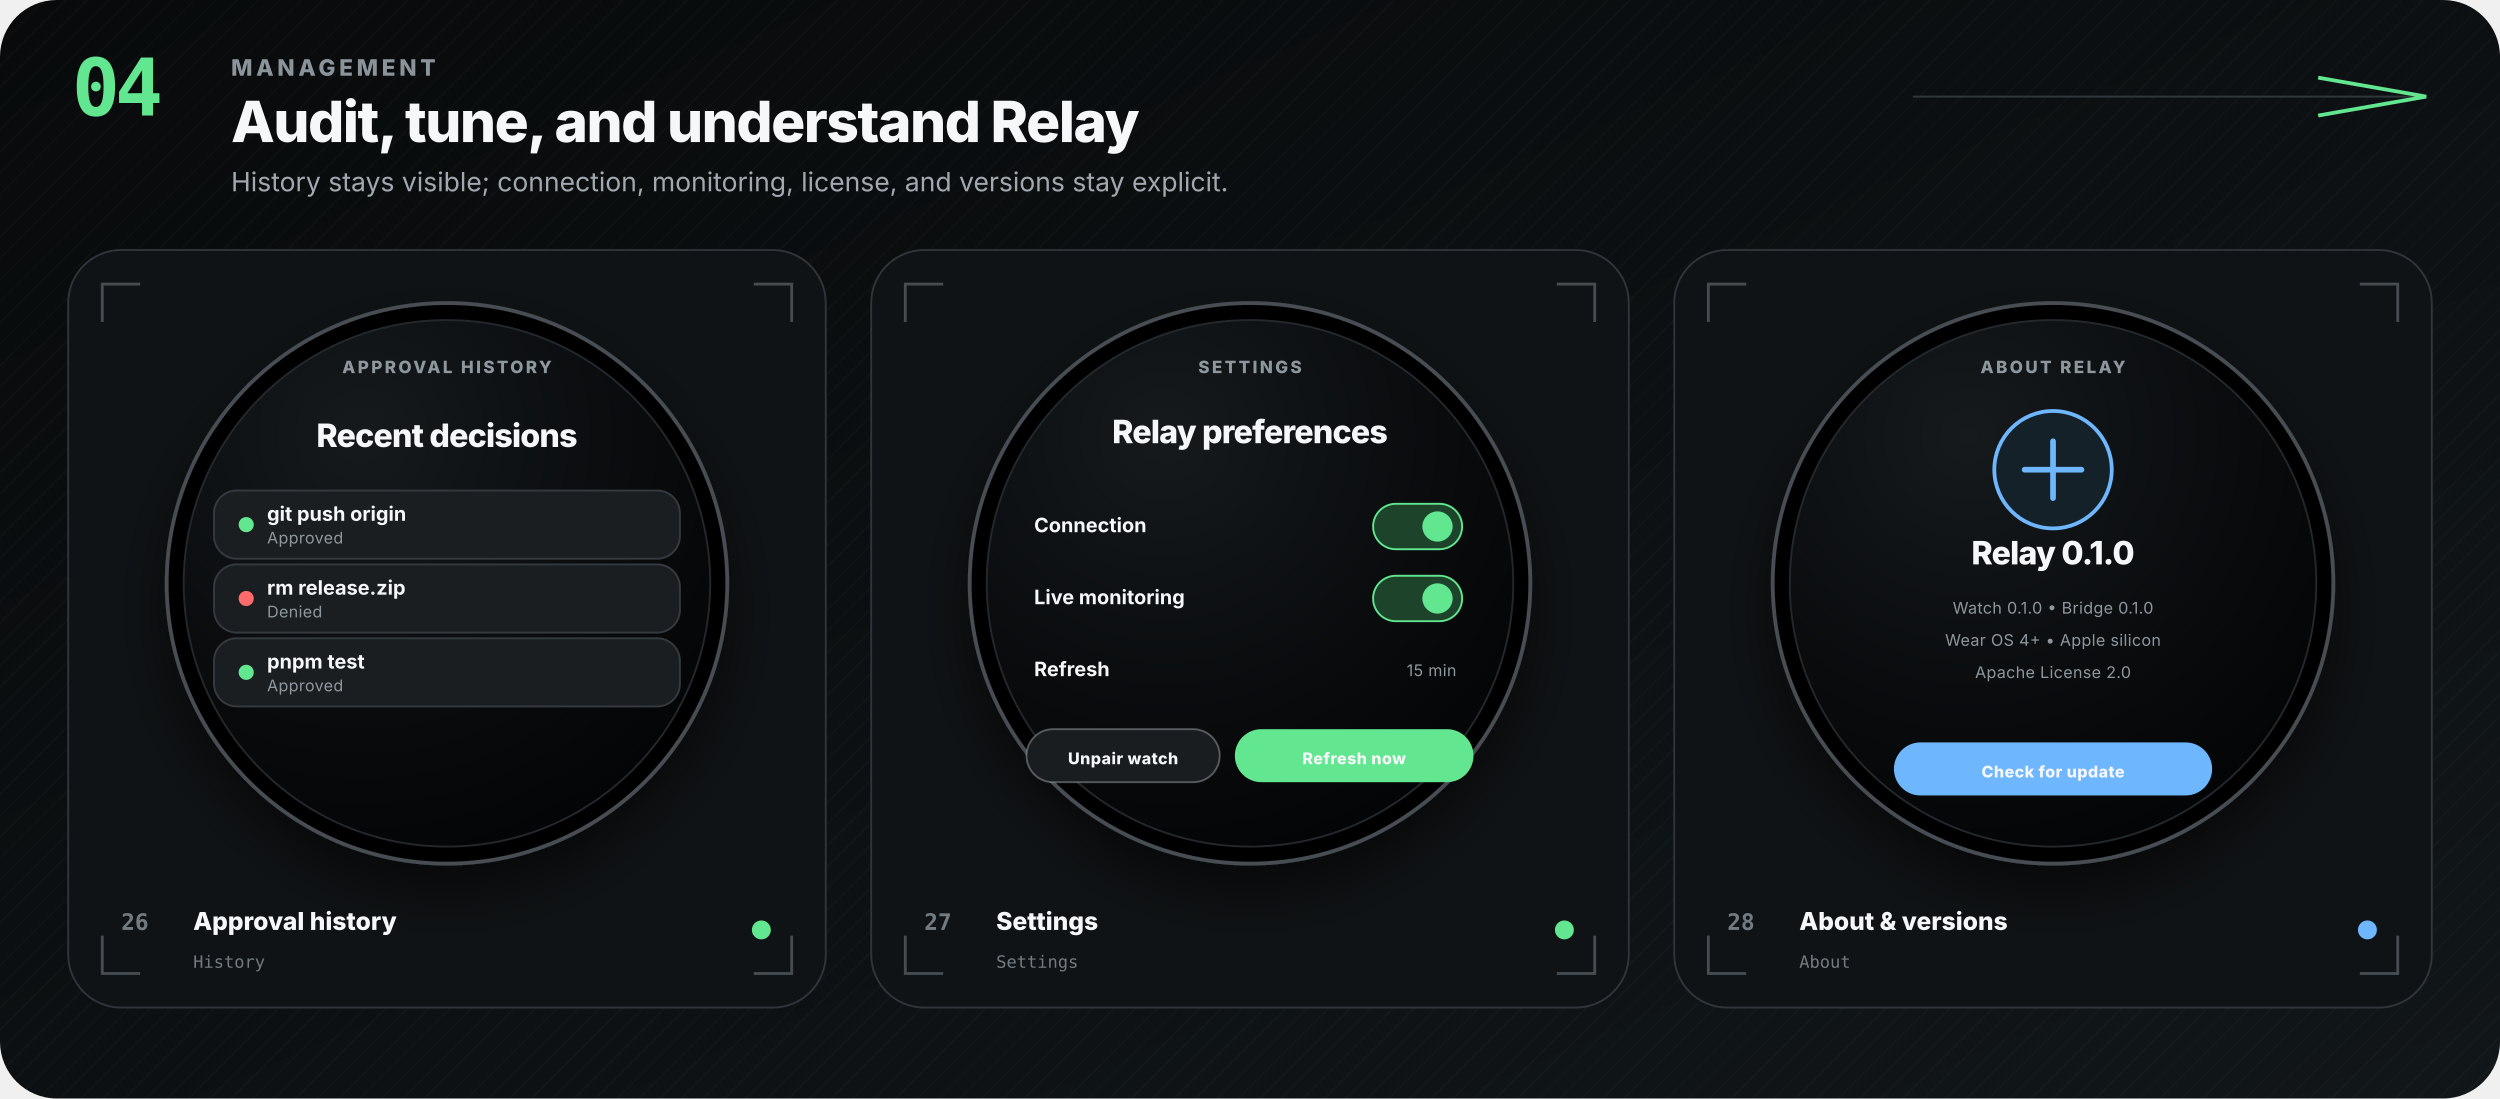
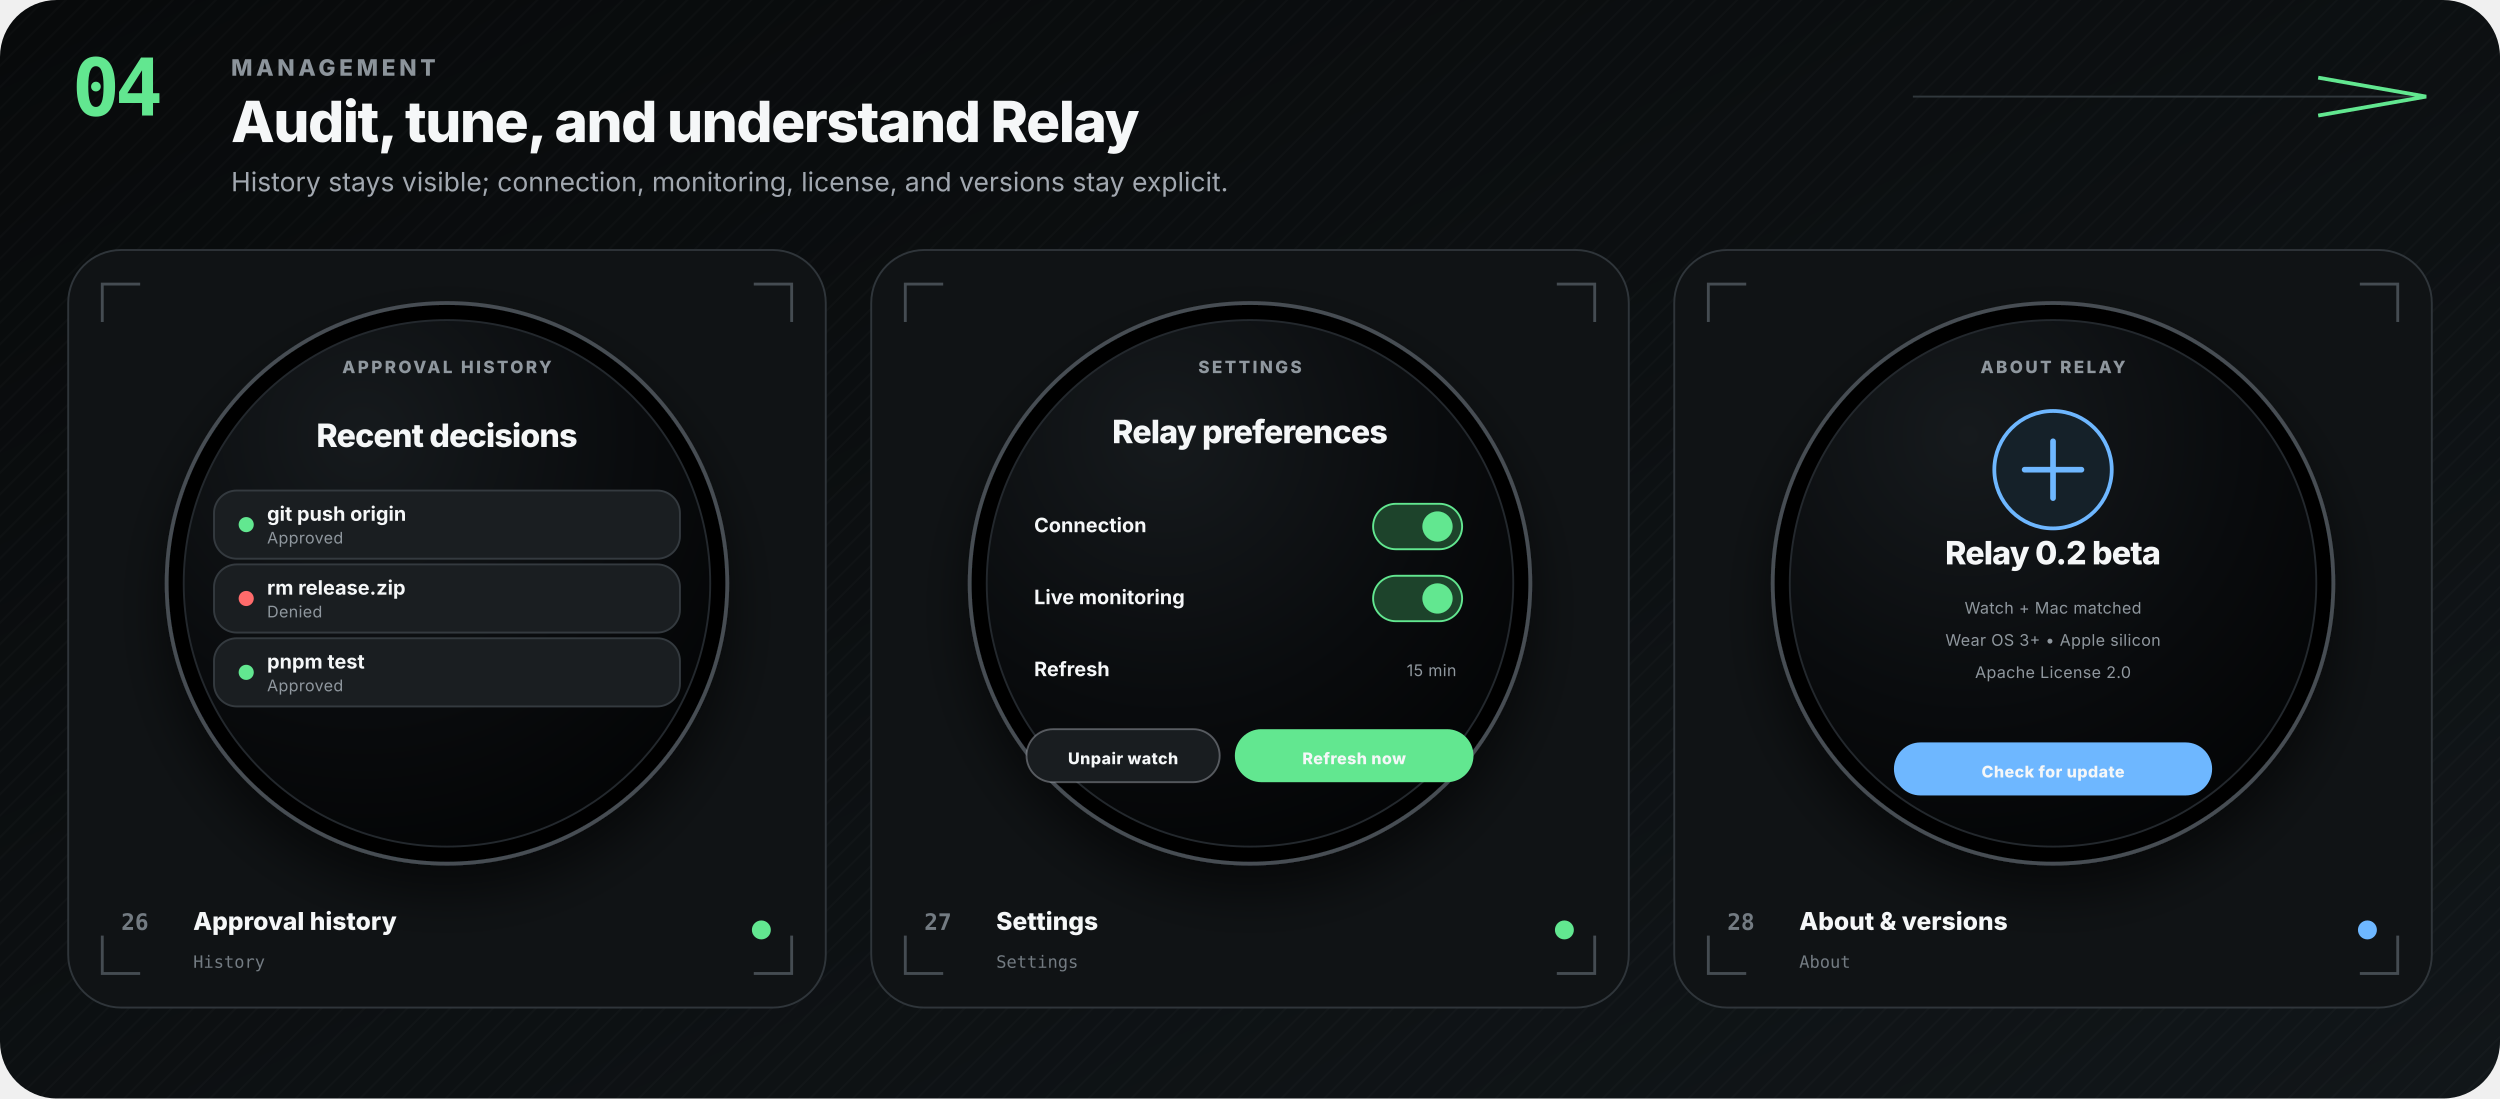
<svg xmlns="http://www.w3.org/2000/svg" role="img" aria-labelledby="screens-management.svg-title screens-management.svg-description" viewBox="0 0 1320 580">
  <defs>
    <linearGradient id="boardBg" x1="0" y1="0" x2="1" y2="1">
      <stop offset="0" stop-color="#080A0B" />
      <stop offset="1" stop-color="#111619" />
    </linearGradient>
    <radialGradient id="watchFace" cx=".34" cy=".22" r=".86">
      <stop offset="0" stop-color="#161A1D" />
      <stop offset=".62" stop-color="#090B0D" />
      <stop offset="1" stop-color="#030405" />
    </radialGradient>
    <pattern id="hatch" width="8" height="8" patternUnits="userSpaceOnUse" patternTransform="rotate(45)">
      <path d="M0 0v8" stroke="#FFFFFF" stroke-opacity=".018" stroke-width="2" />
    </pattern>
    <filter id="watchShadow" x="-30%" y="-30%" width="160%" height="160%">
      <feDropShadow dx="0" dy="14" stdDeviation="14" flood-color="#000000" flood-opacity=".58" />
    </filter>
    <style>
      text { font-family: Inter, ui-sans-serif, -apple-system, BlinkMacSystemFont, "Segoe UI", sans-serif; fill: #F5F7F8; }
      .board-index { font: 800 42px ui-monospace, SFMono-Regular, Menlo, monospace; fill: #62E790; letter-spacing: -.06em; }
      .board-eyebrow { font-size: 12px; font-weight: 800; letter-spacing: .16em; fill: #8C949B; }
      .board-title { font-size: 30px; font-weight: 780; letter-spacing: -.025em; }
      .board-description { font-size: 14px; fill: #A2A8B0; }
      .eyebrow { font-size: 9px; font-weight: 800; letter-spacing: .14em; fill: #8F979E; }
      .hero-title { font-size: 22px; font-weight: 780; letter-spacing: -.03em; }
      .title { font-size: 17px; font-weight: 760; letter-spacing: -.025em; }
      .body { font-size: 11px; fill: #B6BDC3; }
      .meta { font-size: 8.5px; fill: #8F979E; letter-spacing: .02em; }
      .item { font-size: 10.5px; font-weight: 680; }
      .choice { font-size: 10px; font-weight: 650; }
      .pill { font-size: 8.5px; font-weight: 800; letter-spacing: .025em; }
      .code { font: 800 26px ui-monospace, SFMono-Regular, Menlo, monospace; letter-spacing: .14em; }
      .mono { font: 9.5px ui-monospace, SFMono-Regular, Menlo, monospace; fill: #F5F7F8; }
      .risk { font-size: 8px; font-weight: 850; letter-spacing: .1em; fill: #FF6B6B; }
      .metric { font-size: 20px; font-weight: 800; fill: #62E790; }
      .composer-text { font-size: 11px; font-weight: 550; fill: #E6E9EB; }
      .card-index { font: 750 12px ui-monospace, SFMono-Regular, Menlo, monospace; fill: #737B82; }
      .card-title { font-size: 13px; font-weight: 760; }
      .card-meta { font: 9px ui-monospace, SFMono-Regular, Menlo, monospace; fill: #737B82; }
    </style>
  </defs>
  <rect width="1320" height="580" rx="30" fill="url(#boardBg)" />
  <rect width="1320" height="580" rx="30" fill="url(#hatch)" />
  <text x="38" y="61" class="board-index" text-anchor="start">04</text>
  <text x="122" y="40" class="board-eyebrow" text-anchor="start">MANAGEMENT</text>
  <text x="122" y="75" class="board-title" text-anchor="start">Audit, tune, and understand Relay</text>
  <text x="122" y="101" class="board-description" text-anchor="start">History stays visible; connection, monitoring, license, and versions stay explicit.</text>
  <path d="M1010 51h271" stroke="#30373C" />
  <path d="M1224 41l57 10-57 10" fill="none" stroke="#62E790" stroke-width="2" />
  <g data-screen="History" transform="translate(36 132)">
    <rect width="400" height="400" rx="28" fill="#101315" stroke="#2F353A" />
    <path d="M18 38V18h20M362 18h20v20M18 362v20h20M362 382h20v-20" fill="none" stroke="#454C52" stroke-width="1.5" />
    <circle cx="200" cy="176" r="148" fill="#030405" stroke="#464D53" stroke-width="2" filter="url(#watchShadow)" />
    <circle cx="200" cy="176" r="139" fill="url(#watchFace)" stroke="#23282D" />
    <text x="200" y="65" class="eyebrow" text-anchor="middle">APPROVAL HISTORY</text>
    <text x="200" y="104" class="title" text-anchor="middle">Recent decisions</text>
    <rect x="77" y="127" width="246" height="36" rx="12" fill="#1A1E21" stroke="#343A3F" />
    <circle cx="94" cy="145" r="4" fill="#62E790" />
    <text x="105" y="143" class="item" text-anchor="start">git push origin</text>
    <text x="105" y="155" class="meta" text-anchor="start">Approved</text>
    <rect x="77" y="166" width="246" height="36" rx="12" fill="#1A1E21" stroke="#343A3F" />
    <circle cx="94" cy="184" r="4" fill="#FF6B6B" />
    <text x="105" y="182" class="item" text-anchor="start">rm release.zip</text>
    <text x="105" y="194" class="meta" text-anchor="start">Denied</text>
    <rect x="77" y="205" width="246" height="36" rx="12" fill="#1A1E21" stroke="#343A3F" />
    <circle cx="94" cy="223" r="4" fill="#62E790" />
    <text x="105" y="221" class="item" text-anchor="start">pnpm test</text>
    <text x="105" y="233" class="meta" text-anchor="start">Approved</text>
    <text x="28" y="359" class="card-index" text-anchor="start">26</text>
    <text x="66" y="359" class="card-title" text-anchor="start">Approval history</text>
    <text x="66" y="379" class="card-meta" text-anchor="start">History</text>
    <circle cx="366" cy="359" r="5" fill="#62E790" />
  </g>
  <g data-screen="Settings" transform="translate(460 132)">
    <rect width="400" height="400" rx="28" fill="#101315" stroke="#2F353A" />
    <path d="M18 38V18h20M362 18h20v20M18 362v20h20M362 382h20v-20" fill="none" stroke="#454C52" stroke-width="1.5" />
    <circle cx="200" cy="176" r="148" fill="#030405" stroke="#464D53" stroke-width="2" filter="url(#watchShadow)" />
    <circle cx="200" cy="176" r="139" fill="url(#watchFace)" stroke="#23282D" />
    <text x="200" y="65" class="eyebrow" text-anchor="middle">SETTINGS</text>
    <text x="200" y="102" class="title" text-anchor="middle">Relay preferences</text>
    <text x="86" y="149" class="item" text-anchor="start">Connection</text>
    <rect x="265" y="134" width="47" height="24" rx="12" fill="#1D432B" stroke="#62E790" />
    <circle cx="299" cy="146" r="8" fill="#62E790" />
    <text x="86" y="187" class="item" text-anchor="start">Live monitoring</text>
    <rect x="265" y="172" width="47" height="24" rx="12" fill="#1D432B" stroke="#62E790" />
    <circle cx="299" cy="184" r="8" fill="#62E790" />
    <text x="86" y="225" class="item" text-anchor="start">Refresh</text>
    <text x="309" y="225" class="meta" text-anchor="end">15 min</text>
    <rect x="82" y="253" width="102" height="28" rx="14" fill="#191D20" stroke="#A2A8B0" stroke-opacity="0.48" />
    <text x="133" y="271.5" class="pill" fill="#A2A8B0" text-anchor="middle">Unpair watch</text>
    <rect x="192" y="253" width="126" height="28" rx="14" fill="#62E790" stroke="#62E790" stroke-opacity="0" />
    <text x="255" y="271.5" class="pill" fill="#050505" text-anchor="middle">Refresh now</text>
    <text x="28" y="359" class="card-index" text-anchor="start">27</text>
    <text x="66" y="359" class="card-title" text-anchor="start">Settings</text>
    <text x="66" y="379" class="card-meta" text-anchor="start">Settings</text>
    <circle cx="366" cy="359" r="5" fill="#62E790" />
  </g>
  <g data-screen="About" transform="translate(884 132)">
    <rect width="400" height="400" rx="28" fill="#101315" stroke="#2F353A" />
    <path d="M18 38V18h20M362 18h20v20M18 362v20h20M362 382h20v-20" fill="none" stroke="#454C52" stroke-width="1.5" />
    <circle cx="200" cy="176" r="148" fill="#030405" stroke="#464D53" stroke-width="2" filter="url(#watchShadow)" />
    <circle cx="200" cy="176" r="139" fill="url(#watchFace)" stroke="#23282D" />
    <text x="200" y="65" class="eyebrow" text-anchor="middle">ABOUT RELAY</text>
    <circle cx="200" cy="116" r="31" fill="#152129" stroke="#6EB7FF" stroke-width="2" />
    <path d="M185 116h30m-15-15v30" stroke="#6EB7FF" stroke-width="3" stroke-linecap="round" />
-     <text x="200" y="166" class="title" text-anchor="middle">Relay 0.1.0</text>
-     <text x="200" y="192" class="meta" text-anchor="middle">Watch 0.1.0  •  Bridge 0.1.0</text>
-     <text x="200" y="209" class="meta" text-anchor="middle">Wear OS 4+  •  Apple silicon</text>
+     <text x="200" y="166" class="title" text-anchor="middle">Relay 0.2 beta</text>
+     <text x="200" y="192" class="meta" text-anchor="middle">Watch + Mac matched</text>
+     <text x="200" y="209" class="meta" text-anchor="middle">Wear OS 3+  •  Apple silicon</text>
    <text x="200" y="226" class="meta" text-anchor="middle">Apache License 2.0</text>
    <rect x="116" y="260" width="168" height="28" rx="14" fill="#6EB7FF" stroke="#6EB7FF" stroke-opacity="0" />
    <text x="200" y="278.5" class="pill" fill="#050505" text-anchor="middle">Check for update</text>
    <text x="28" y="359" class="card-index" text-anchor="start">28</text>
    <text x="66" y="359" class="card-title" text-anchor="start">About &amp; versions</text>
    <text x="66" y="379" class="card-meta" text-anchor="start">About</text>
    <circle cx="366" cy="359" r="5" fill="#6EB7FF" />
  </g>
</svg>
